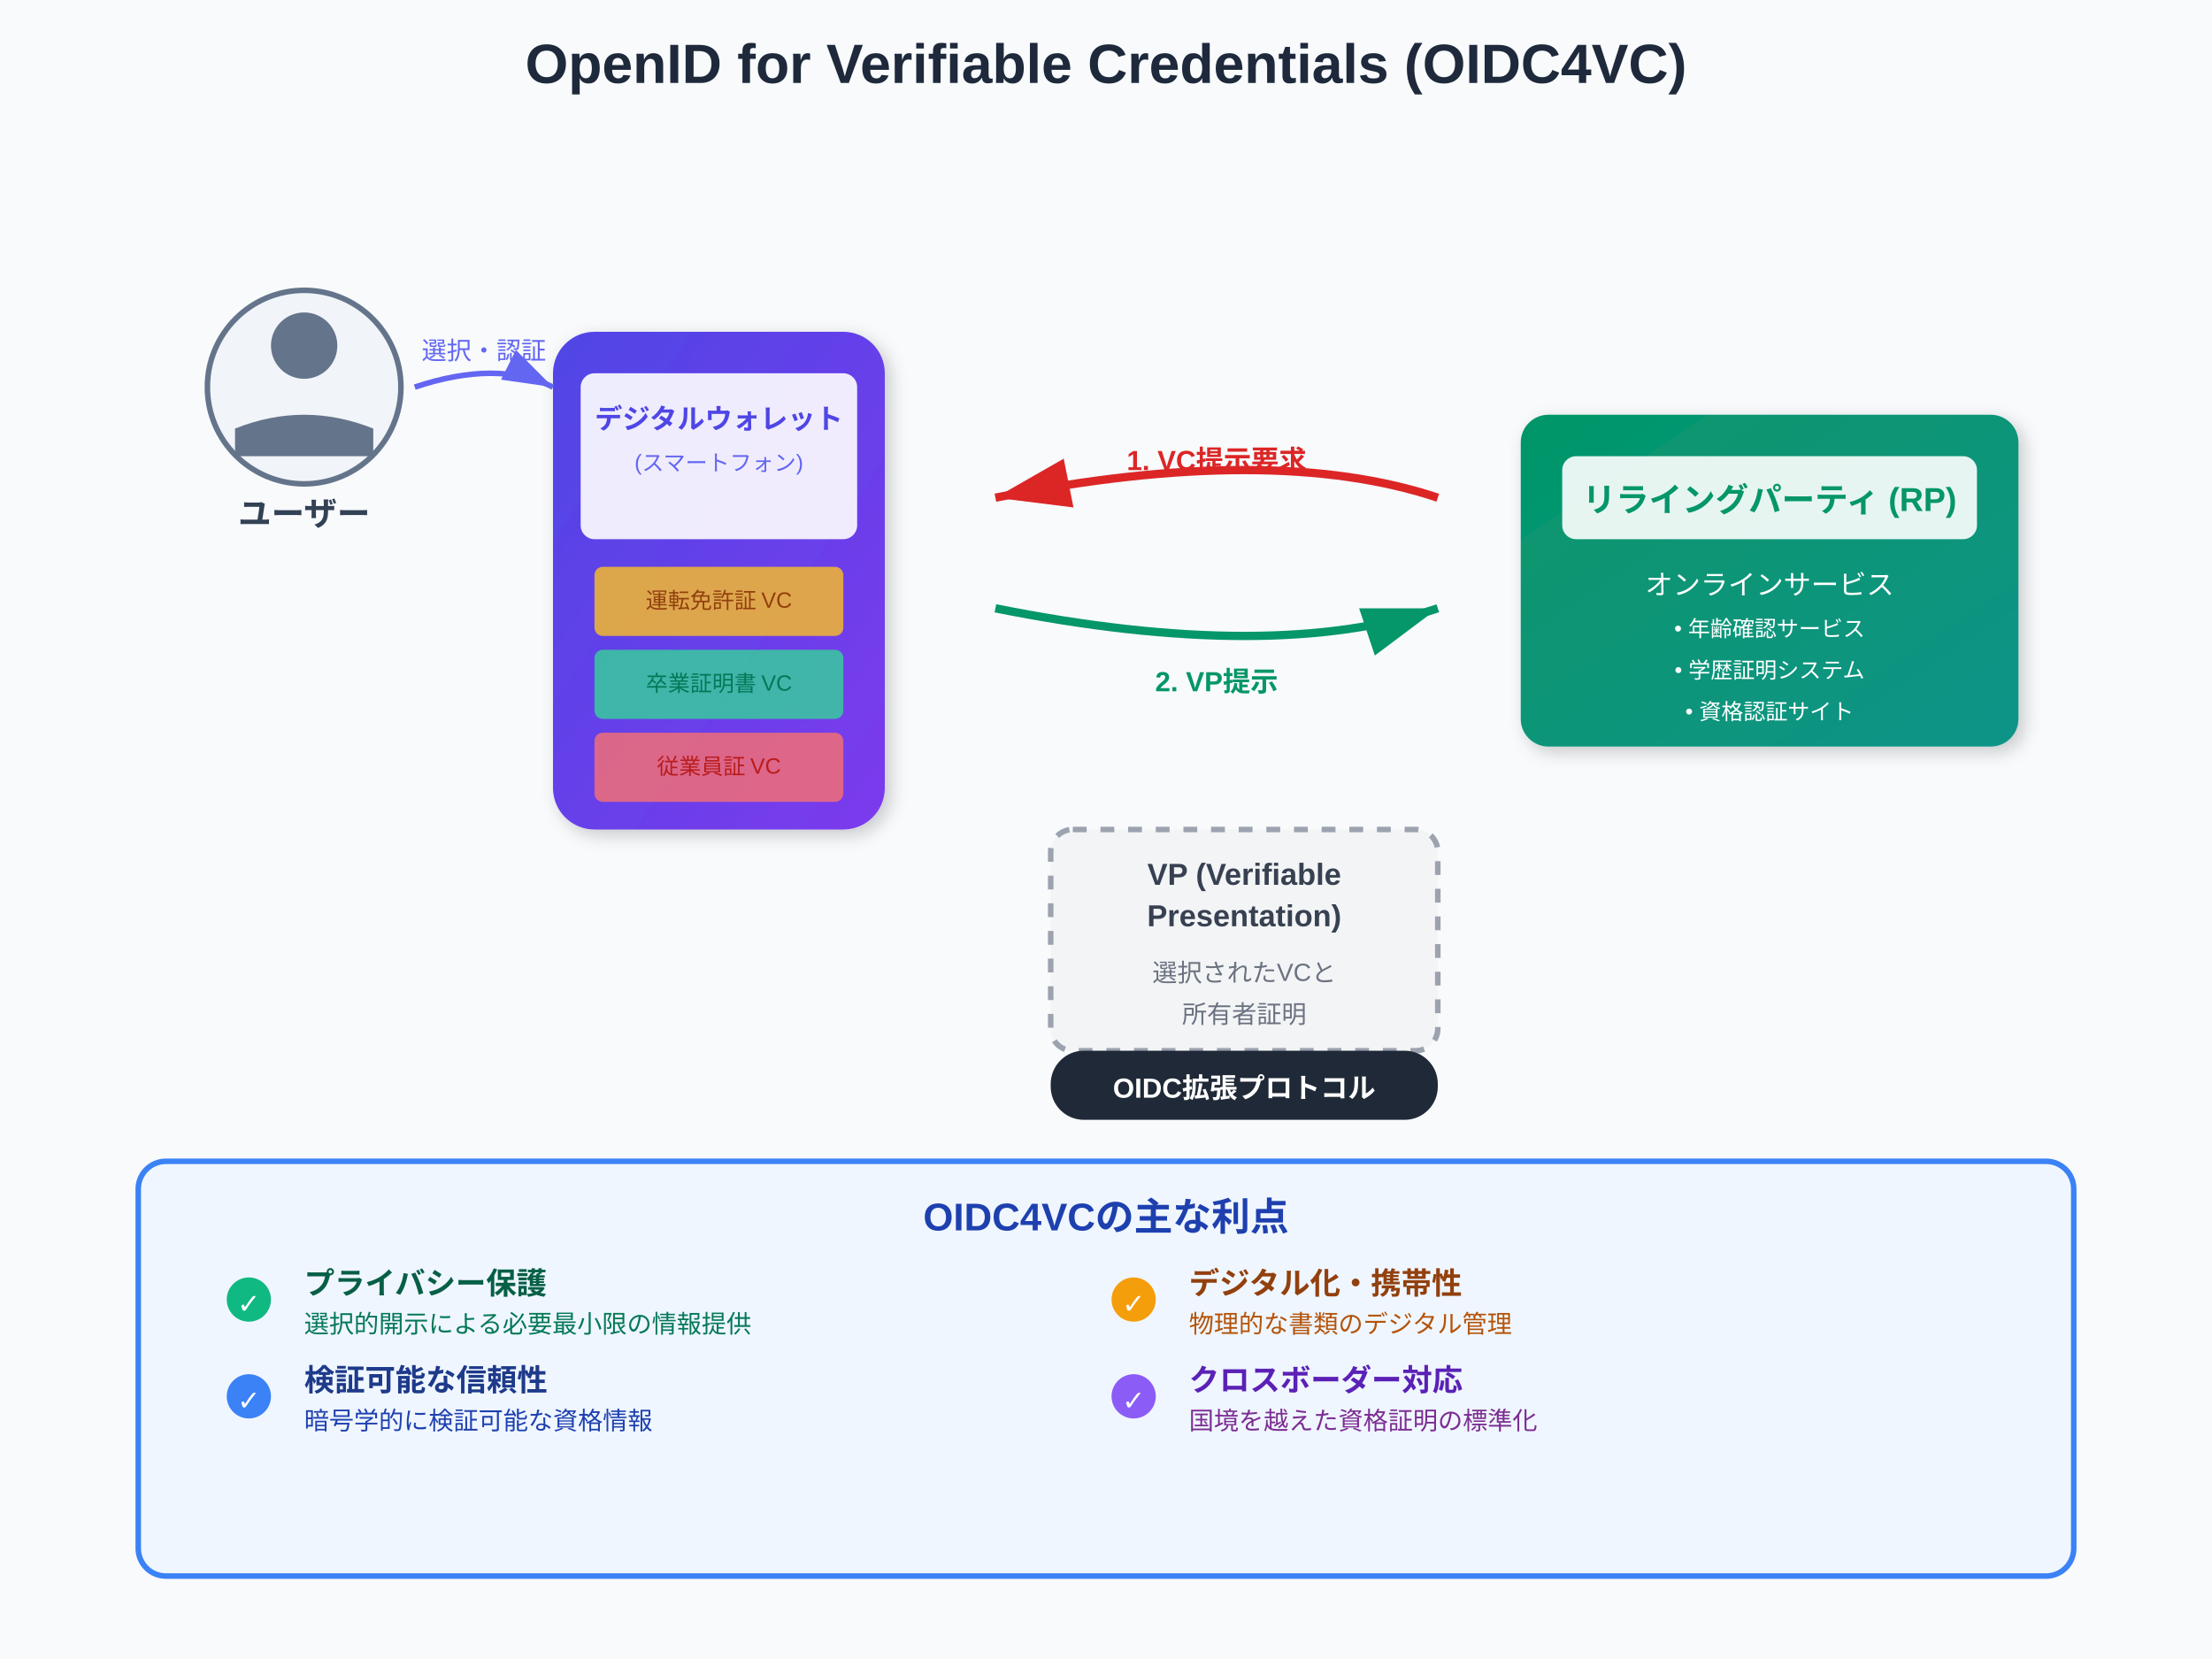
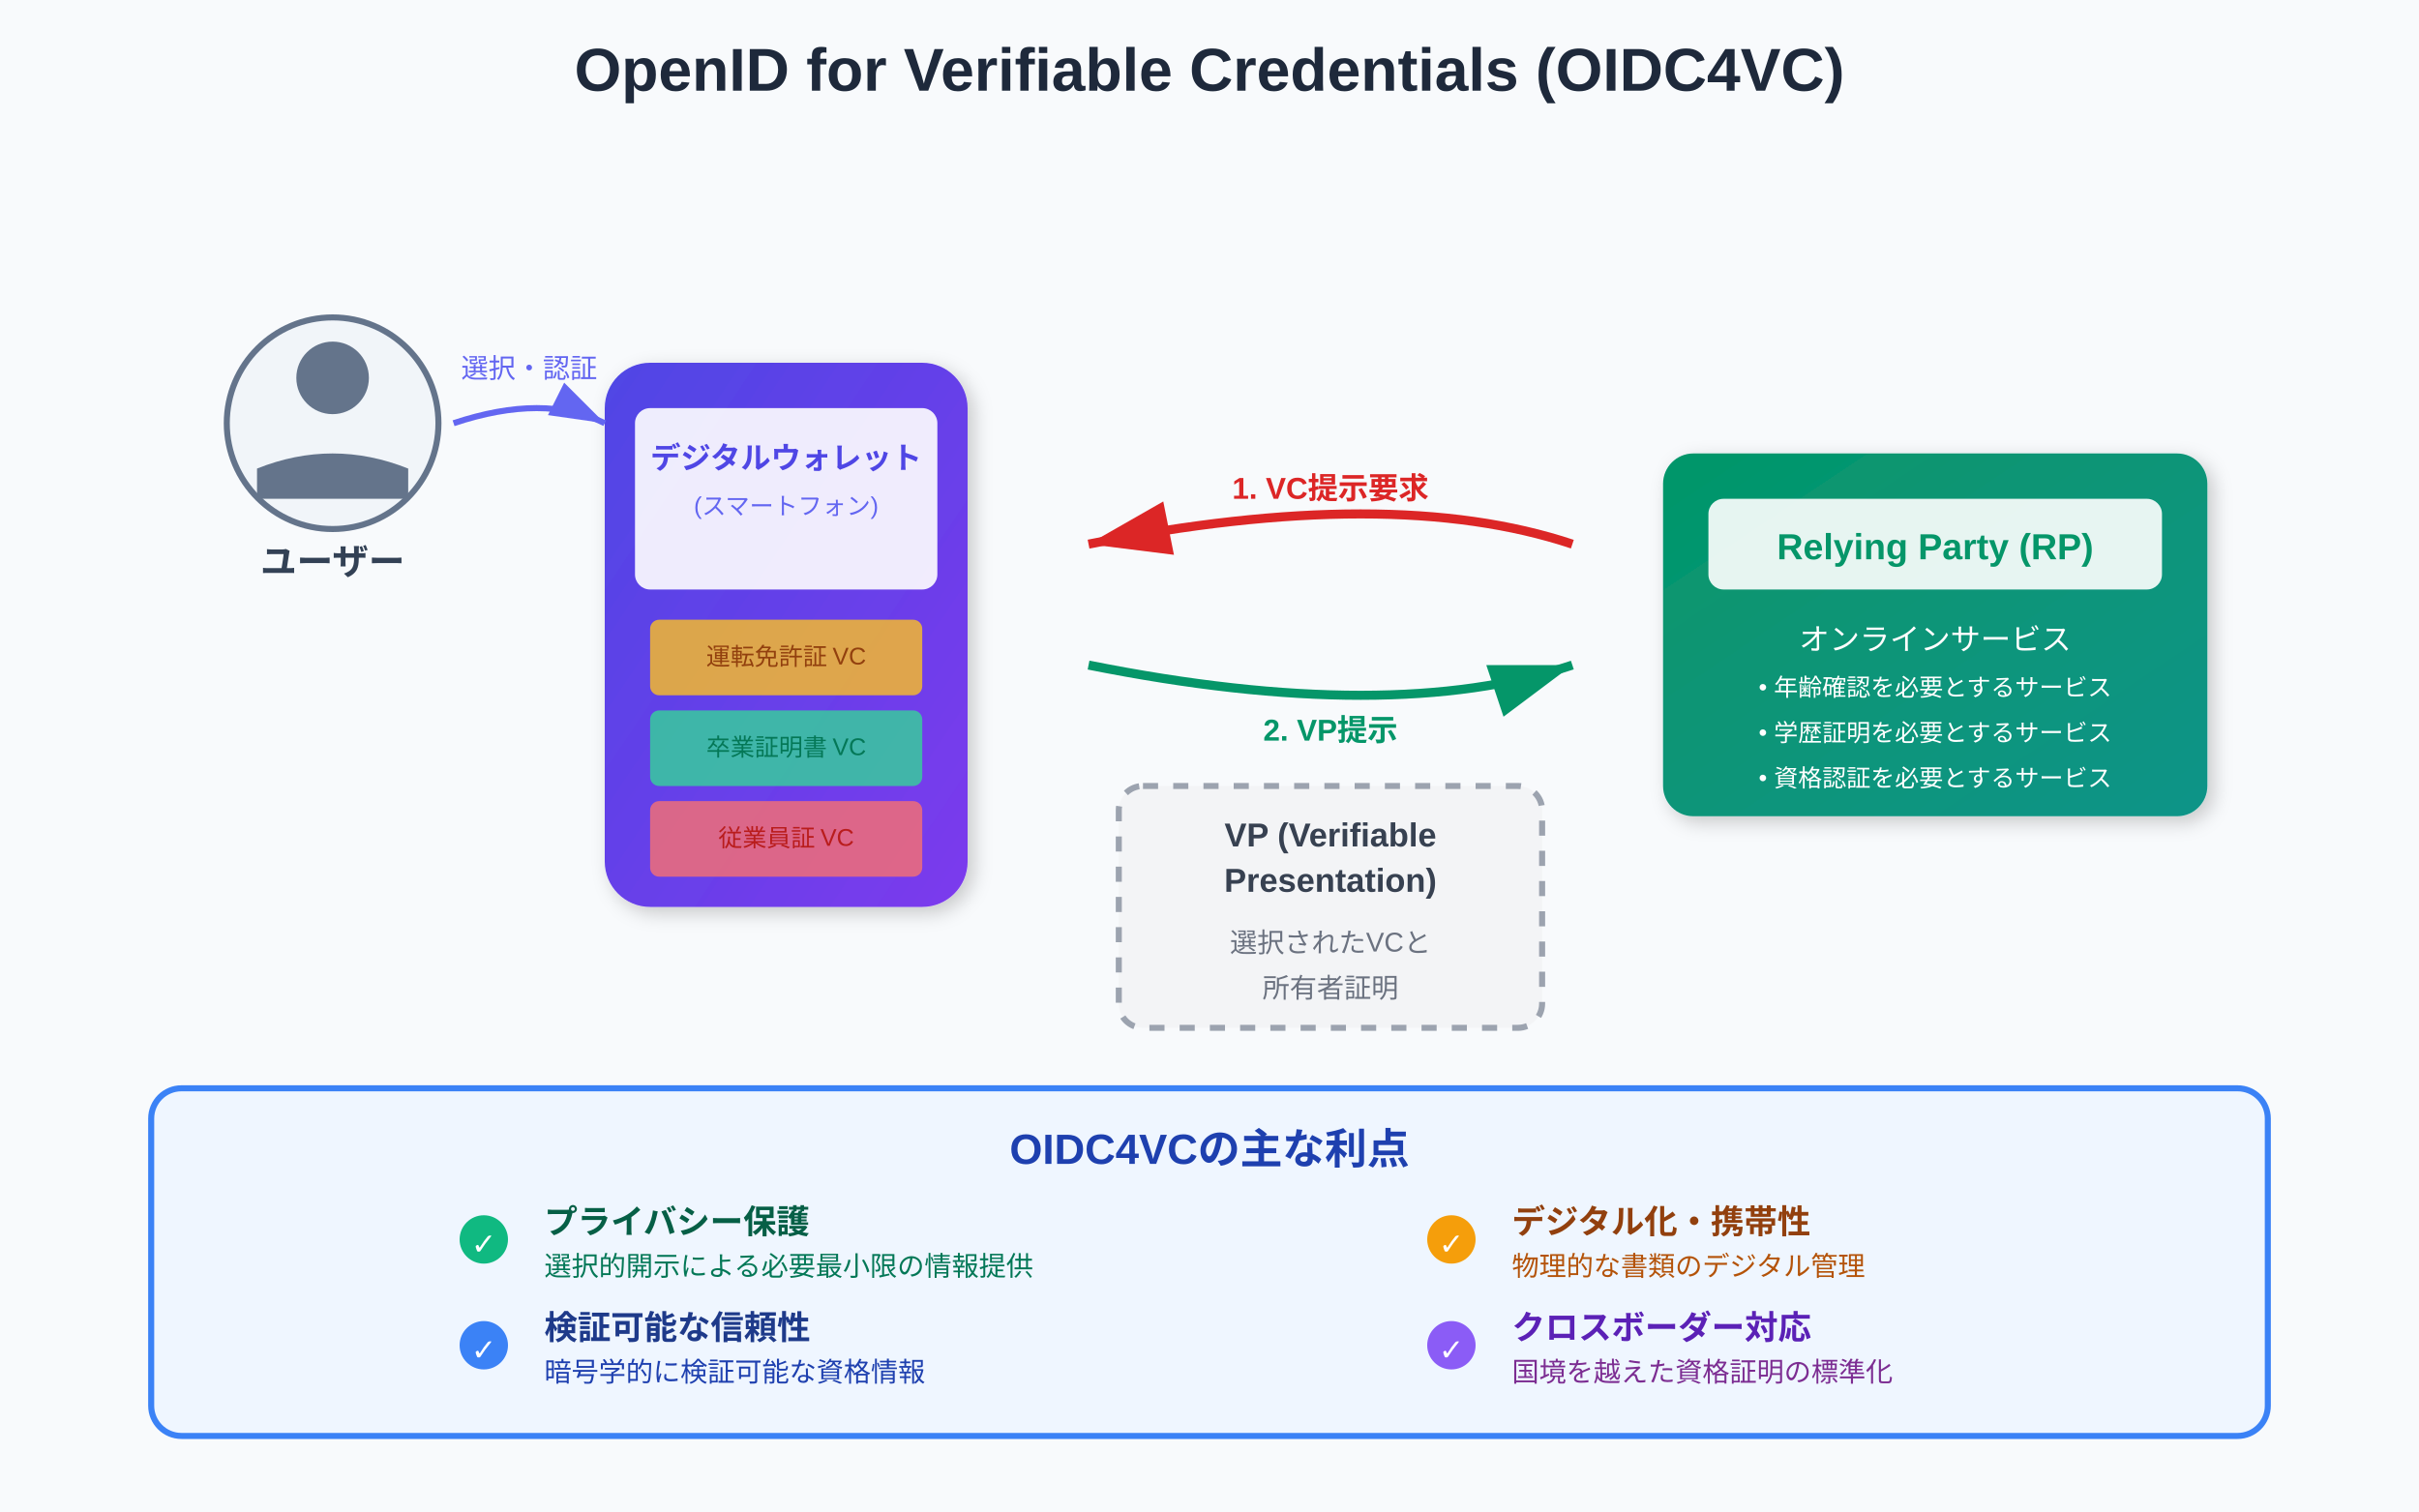
- <svg xmlns="http://www.w3.org/2000/svg" viewBox="0 0 800 600">
+ <svg xmlns="http://www.w3.org/2000/svg" viewBox="0 0 800 500">
  <defs>
    <linearGradient id="walletGradient" x1="0%" y1="0%" x2="100%" y2="100%">
      <stop offset="0%" style="stop-color:#4F46E5;stop-opacity:1" />
      <stop offset="100%" style="stop-color:#7C3AED;stop-opacity:1" />
    </linearGradient>
    <linearGradient id="rpGradient" x1="0%" y1="0%" x2="100%" y2="100%">
      <stop offset="0%" style="stop-color:#059669;stop-opacity:1" />
      <stop offset="100%" style="stop-color:#0D9488;stop-opacity:1" />
    </linearGradient>
    <filter id="shadow" x="-20%" y="-20%" width="140%" height="140%">
      <feDropShadow dx="2" dy="2" stdDeviation="3" flood-color="#000000" flood-opacity="0.2" />
    </filter>
  </defs>
  <rect width="800" height="600" fill="#F8FAFC" />
  <text x="400" y="30" text-anchor="middle" font-family="Arial, sans-serif" font-size="20" font-weight="bold" fill="#1E293B">
        OpenID for Verifiable Credentials (OIDC4VC)
    </text>
  <g transform="translate(50, 80)">
    <circle cx="60" cy="60" r="35" fill="#F1F5F9" stroke="#64748B" stroke-width="2" />
    <circle cx="60" cy="45" r="12" fill="#64748B" />
    <path d="M 35 75 Q 60 65 85 75 L 85 85 L 35 85 Z" fill="#64748B" />
    <text x="60" y="110" text-anchor="middle" font-family="Arial, sans-serif" font-size="12" font-weight="bold" fill="#334155">
            ユーザー
        </text>
  </g>
  <g transform="translate(200, 120)">
    <rect x="0" y="0" width="120" height="180" rx="15" fill="url(#walletGradient)" filter="url(#shadow)" />
    <rect x="10" y="15" width="100" height="60" rx="5" fill="#FFFFFF" opacity="0.9" />
    <text x="60" y="35" text-anchor="middle" font-family="Arial, sans-serif" font-size="10" font-weight="bold" fill="#4F46E5">
            デジタルウォレット
        </text>
    <text x="60" y="50" text-anchor="middle" font-family="Arial, sans-serif" font-size="8" fill="#6366F1">
            (スマートフォン)
        </text>
    <rect x="15" y="85" width="90" height="25" rx="3" fill="#FBBF24" opacity="0.8" />
    <text x="60" y="100" text-anchor="middle" font-family="Arial, sans-serif" font-size="8" fill="#92400E">
            運転免許証 VC
        </text>
    <rect x="15" y="115" width="90" height="25" rx="3" fill="#34D399" opacity="0.8" />
    <text x="60" y="130" text-anchor="middle" font-family="Arial, sans-serif" font-size="8" fill="#047857">
            卒業証明書 VC
        </text>
    <rect x="15" y="145" width="90" height="25" rx="3" fill="#F87171" opacity="0.8" />
    <text x="60" y="160" text-anchor="middle" font-family="Arial, sans-serif" font-size="8" fill="#B91C1C">
            従業員証 VC
        </text>
  </g>
  <g transform="translate(550, 150)">
    <rect x="0" y="0" width="180" height="120" rx="10" fill="url(#rpGradient)" filter="url(#shadow)" />
    <rect x="15" y="15" width="150" height="30" rx="5" fill="#FFFFFF" opacity="0.9" />
    <text x="90" y="35" text-anchor="middle" font-family="Arial, sans-serif" font-size="12" font-weight="bold" fill="#059669">
-             リライングパーティ (RP)
+             Relying Party (RP)
        </text>
    <text x="90" y="65" text-anchor="middle" font-family="Arial, sans-serif" font-size="10" fill="#FFFFFF">
            オンラインサービス
        </text>
    <text x="90" y="80" text-anchor="middle" font-family="Arial, sans-serif" font-size="8" fill="#FFFFFF">
-             • 年齢確認サービス
+             • 年齢確認を必要とするサービス
        </text>
    <text x="90" y="95" text-anchor="middle" font-family="Arial, sans-serif" font-size="8" fill="#FFFFFF">
-             • 学歴証明システム
+             • 学歴証明を必要とするサービス
        </text>
    <text x="90" y="110" text-anchor="middle" font-family="Arial, sans-serif" font-size="8" fill="#FFFFFF">
-             • 資格認証サイト
+             • 資格認証を必要とするサービス
        </text>
  </g>
  <path d="M 520 180 Q 460 160 360 180" stroke="#DC2626" stroke-width="3" fill="none" marker-end="url(#redArrow)" />
-   <text x="440" y="170" text-anchor="middle" font-family="Arial, sans-serif" font-size="10" fill="#DC2626" font-weight="bold">
+   <text x="440" y="165" text-anchor="middle" font-family="Arial, sans-serif" font-size="10" fill="#DC2626" font-weight="bold">
        1. VC提示要求
    </text>
  <path d="M 360 220 Q 460 240 520 220" stroke="#059669" stroke-width="3" fill="none" marker-end="url(#greenArrow)" />
-   <text x="440" y="250" text-anchor="middle" font-family="Arial, sans-serif" font-size="10" fill="#059669" font-weight="bold">
+   <text x="440" y="245" text-anchor="middle" font-family="Arial, sans-serif" font-size="10" fill="#059669" font-weight="bold">
        2. VP提示
    </text>
  <path d="M 150 140 Q 180 130 200 140" stroke="#6366F1" stroke-width="2" fill="none" marker-end="url(#blueArrow)" />
-   <text x="175" y="130" text-anchor="middle" font-family="Arial, sans-serif" font-size="9" fill="#6366F1">
+   <text x="175" y="125" text-anchor="middle" font-family="Arial, sans-serif" font-size="9" fill="#6366F1">
        選択・認証
    </text>
  <defs>
    <marker id="redArrow" markerWidth="10" markerHeight="10" refX="9" refY="3" orient="auto" markerUnits="strokeWidth">
      <polygon points="0,0 0,6 9,3" fill="#DC2626" />
    </marker>
    <marker id="greenArrow" markerWidth="10" markerHeight="10" refX="9" refY="3" orient="auto" markerUnits="strokeWidth">
      <polygon points="0,0 0,6 9,3" fill="#059669" />
    </marker>
    <marker id="blueArrow" markerWidth="10" markerHeight="10" refX="9" refY="3" orient="auto" markerUnits="strokeWidth">
      <polygon points="0,0 0,6 9,3" fill="#6366F1" />
    </marker>
  </defs>
-   <g transform="translate(380, 300)">
+   <g transform="translate(370, 260)">
    <rect x="0" y="0" width="140" height="80" rx="8" fill="#F3F4F6" stroke="#9CA3AF" stroke-width="2" stroke-dasharray="5,5" />
    <text x="70" y="20" text-anchor="middle" font-family="Arial, sans-serif" font-size="11" font-weight="bold" fill="#374151">
            VP (Verifiable
        </text>
    <text x="70" y="35" text-anchor="middle" font-family="Arial, sans-serif" font-size="11" font-weight="bold" fill="#374151">
            Presentation)
        </text>
    <text x="70" y="55" text-anchor="middle" font-family="Arial, sans-serif" font-size="9" fill="#6B7280">
            選択されたVCと
        </text>
    <text x="70" y="70" text-anchor="middle" font-family="Arial, sans-serif" font-size="9" fill="#6B7280">
            所有者証明
        </text>
  </g>
-   <g transform="translate(50, 420)">
-     <rect x="0" y="0" width="700" height="150" rx="10" fill="#EFF6FF" stroke="#3B82F6" stroke-width="2" />
+   <g transform="translate(50, 360)">
+     <rect x="0" y="0" width="700" height="115" rx="10" fill="#EFF6FF" stroke="#3B82F6" stroke-width="2" />
    <text x="350" y="25" text-anchor="middle" font-family="Arial, sans-serif" font-size="14" font-weight="bold" fill="#1E40AF">
            OIDC4VCの主な利点
        </text>
-     <g transform="translate(30, 40)">
+     <g transform="translate(100, 40)">
      <circle cx="10" cy="10" r="8" fill="#10B981" />
      <text x="10" y="15" text-anchor="middle" font-family="Arial, sans-serif" font-size="10" font-weight="bold" fill="#FFFFFF">✓</text>
      <text x="30" y="8" font-family="Arial, sans-serif" font-size="11" font-weight="bold" fill="#065F46">プライバシー保護</text>
      <text x="30" y="22" font-family="Arial, sans-serif" font-size="9" fill="#047857">選択的開示による必要最小限の情報提供</text>
    </g>
-     <g transform="translate(30, 75)">
+     <g transform="translate(100, 75)">
      <circle cx="10" cy="10" r="8" fill="#3B82F6" />
      <text x="10" y="15" text-anchor="middle" font-family="Arial, sans-serif" font-size="10" font-weight="bold" fill="#FFFFFF">✓</text>
      <text x="30" y="8" font-family="Arial, sans-serif" font-size="11" font-weight="bold" fill="#1E3A8A">検証可能な信頼性</text>
      <text x="30" y="22" font-family="Arial, sans-serif" font-size="9" fill="#1E40AF">暗号学的に検証可能な資格情報</text>
    </g>
-     <g transform="translate(350, 40)">
+     <g transform="translate(420, 40)">
      <circle cx="10" cy="10" r="8" fill="#F59E0B" />
      <text x="10" y="15" text-anchor="middle" font-family="Arial, sans-serif" font-size="10" font-weight="bold" fill="#FFFFFF">✓</text>
      <text x="30" y="8" font-family="Arial, sans-serif" font-size="11" font-weight="bold" fill="#92400E">デジタル化・携帯性</text>
      <text x="30" y="22" font-family="Arial, sans-serif" font-size="9" fill="#B45309">物理的な書類のデジタル管理</text>
    </g>
-     <g transform="translate(350, 75)">
+     <g transform="translate(420, 75)">
      <circle cx="10" cy="10" r="8" fill="#8B5CF6" />
      <text x="10" y="15" text-anchor="middle" font-family="Arial, sans-serif" font-size="10" font-weight="bold" fill="#FFFFFF">✓</text>
      <text x="30" y="8" font-family="Arial, sans-serif" font-size="11" font-weight="bold" fill="#5B21B6">クロスボーダー対応</text>
      <text x="30" y="22" font-family="Arial, sans-serif" font-size="9" fill="#7C2D92">国境を越えた資格証明の標準化</text>
    </g>
  </g>
-   <g transform="translate(380, 380)">
-     <rect x="0" y="0" width="140" height="25" rx="12" fill="#1F2937" />
-     <text x="70" y="17" text-anchor="middle" font-family="Arial, sans-serif" font-size="10" font-weight="bold" fill="#FFFFFF">
-             OIDC拡張プロトコル
-         </text>
-   </g>
</svg>
